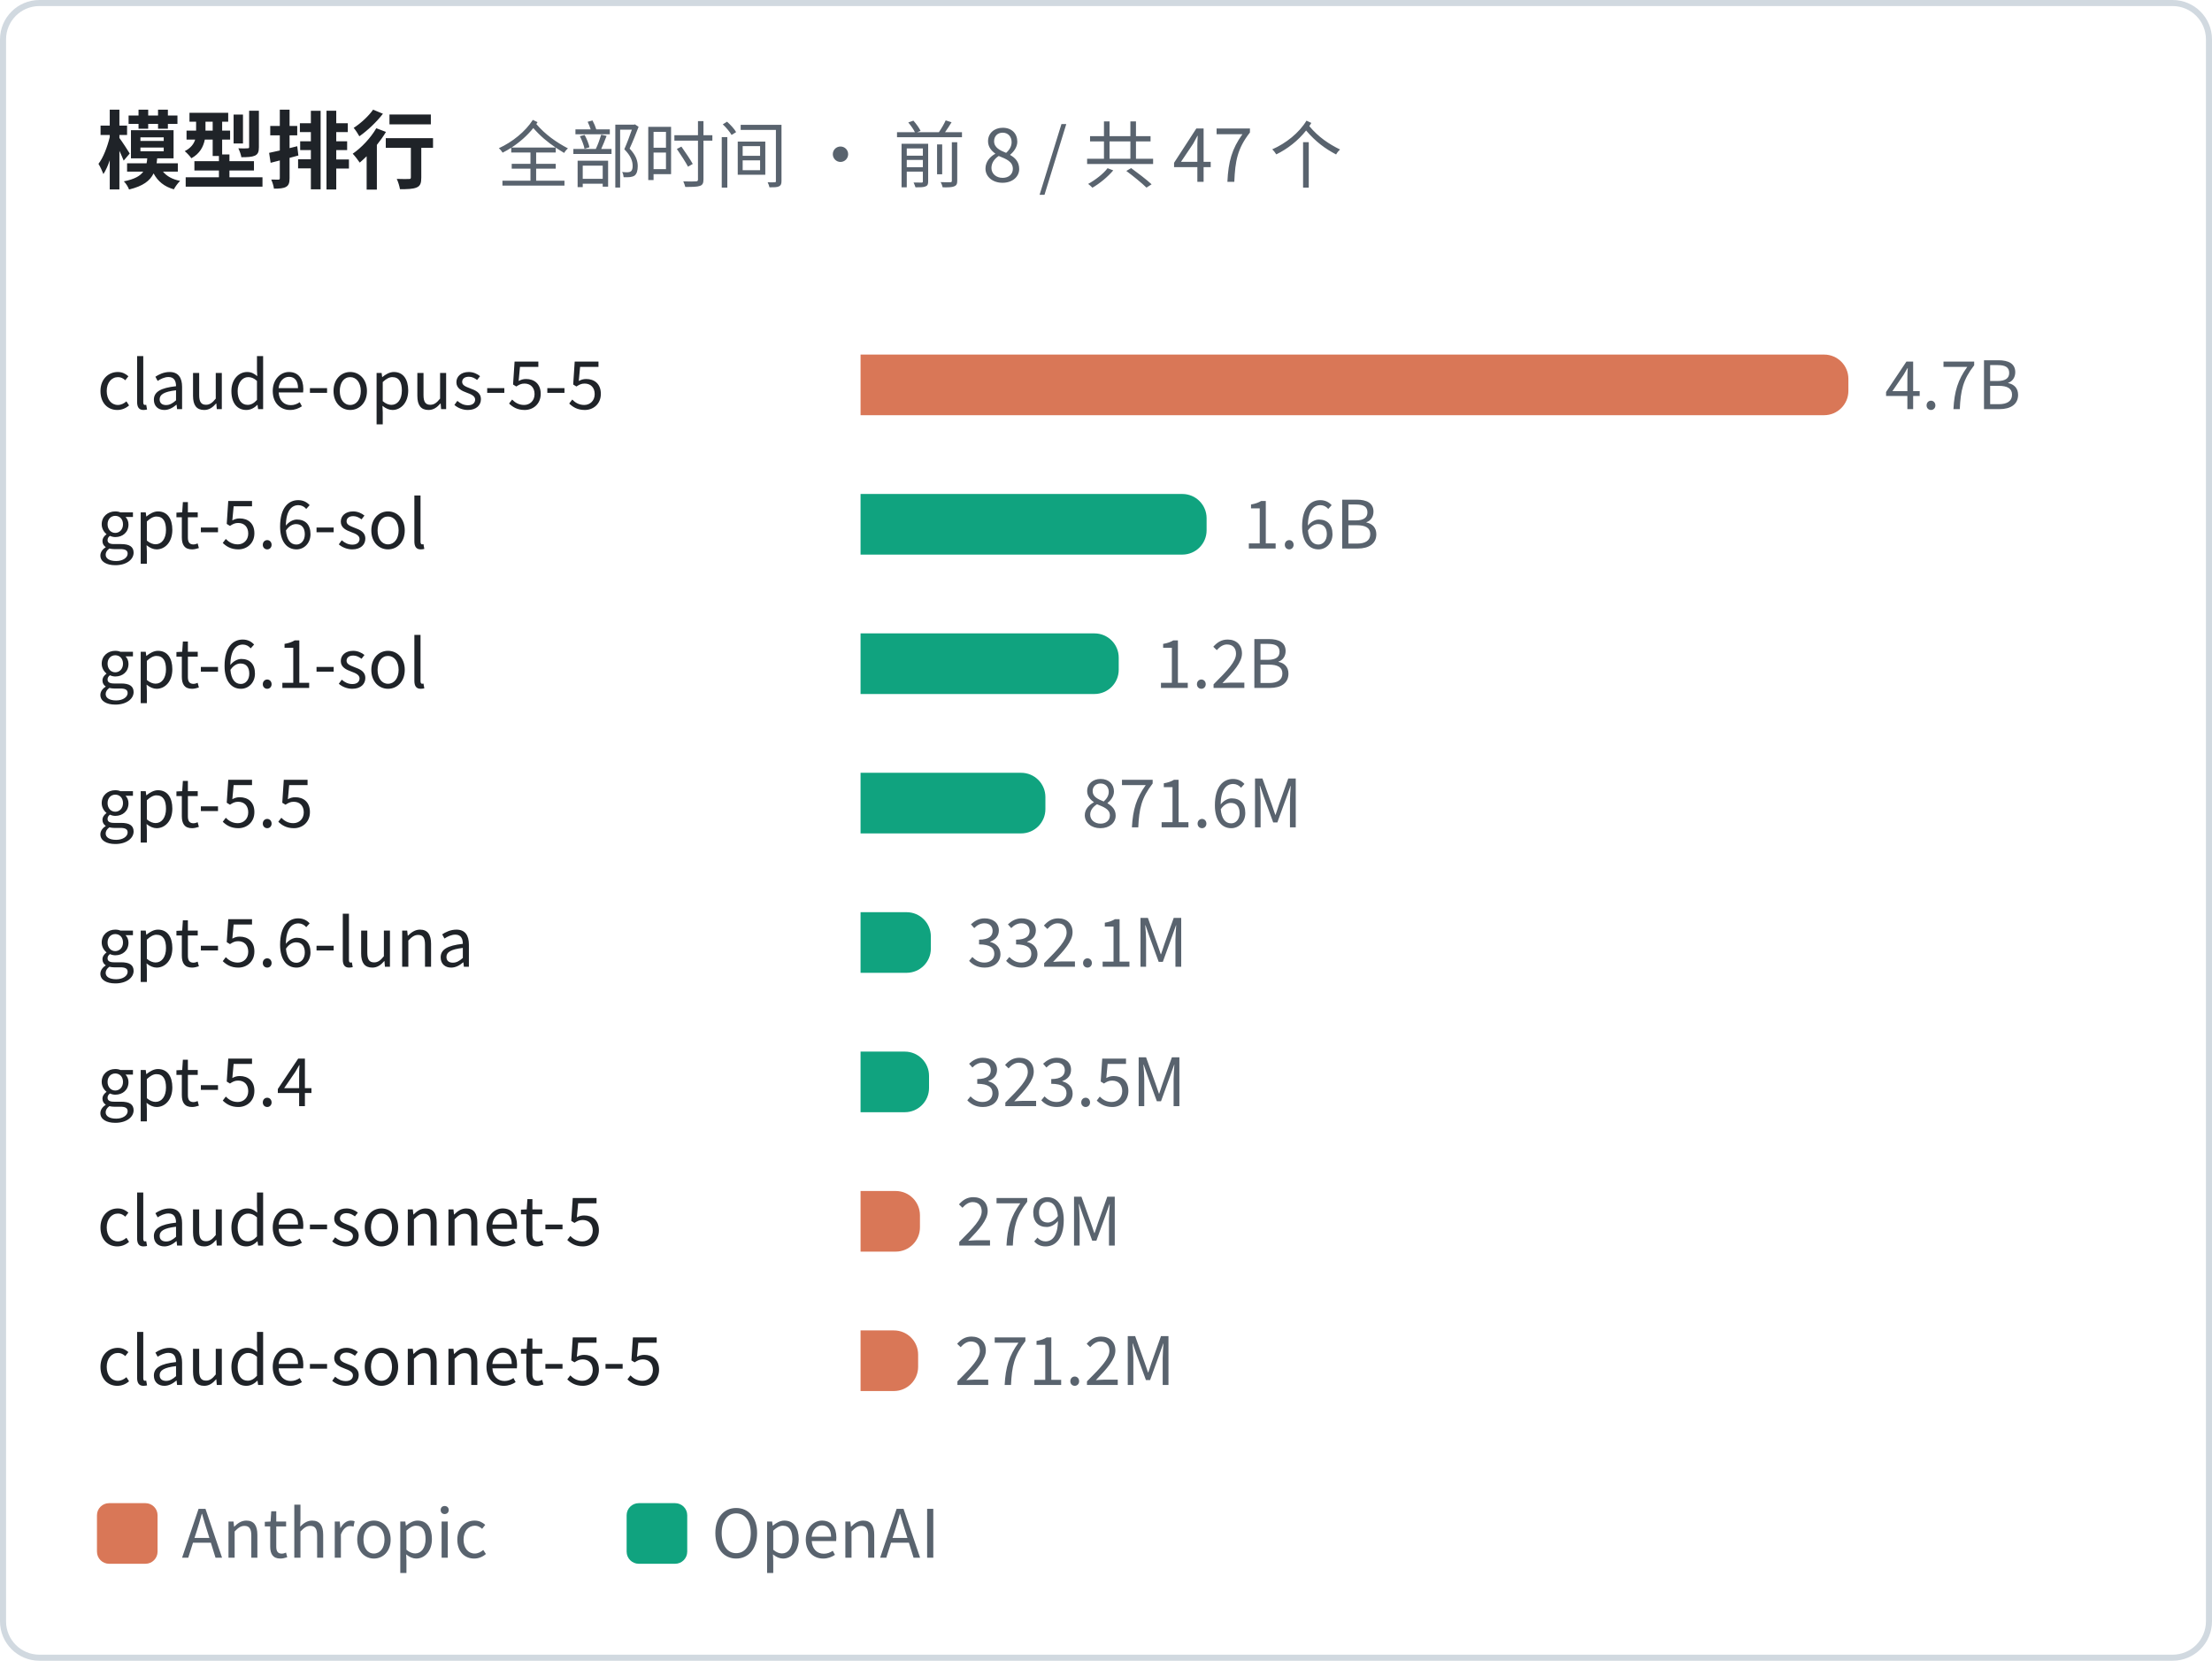
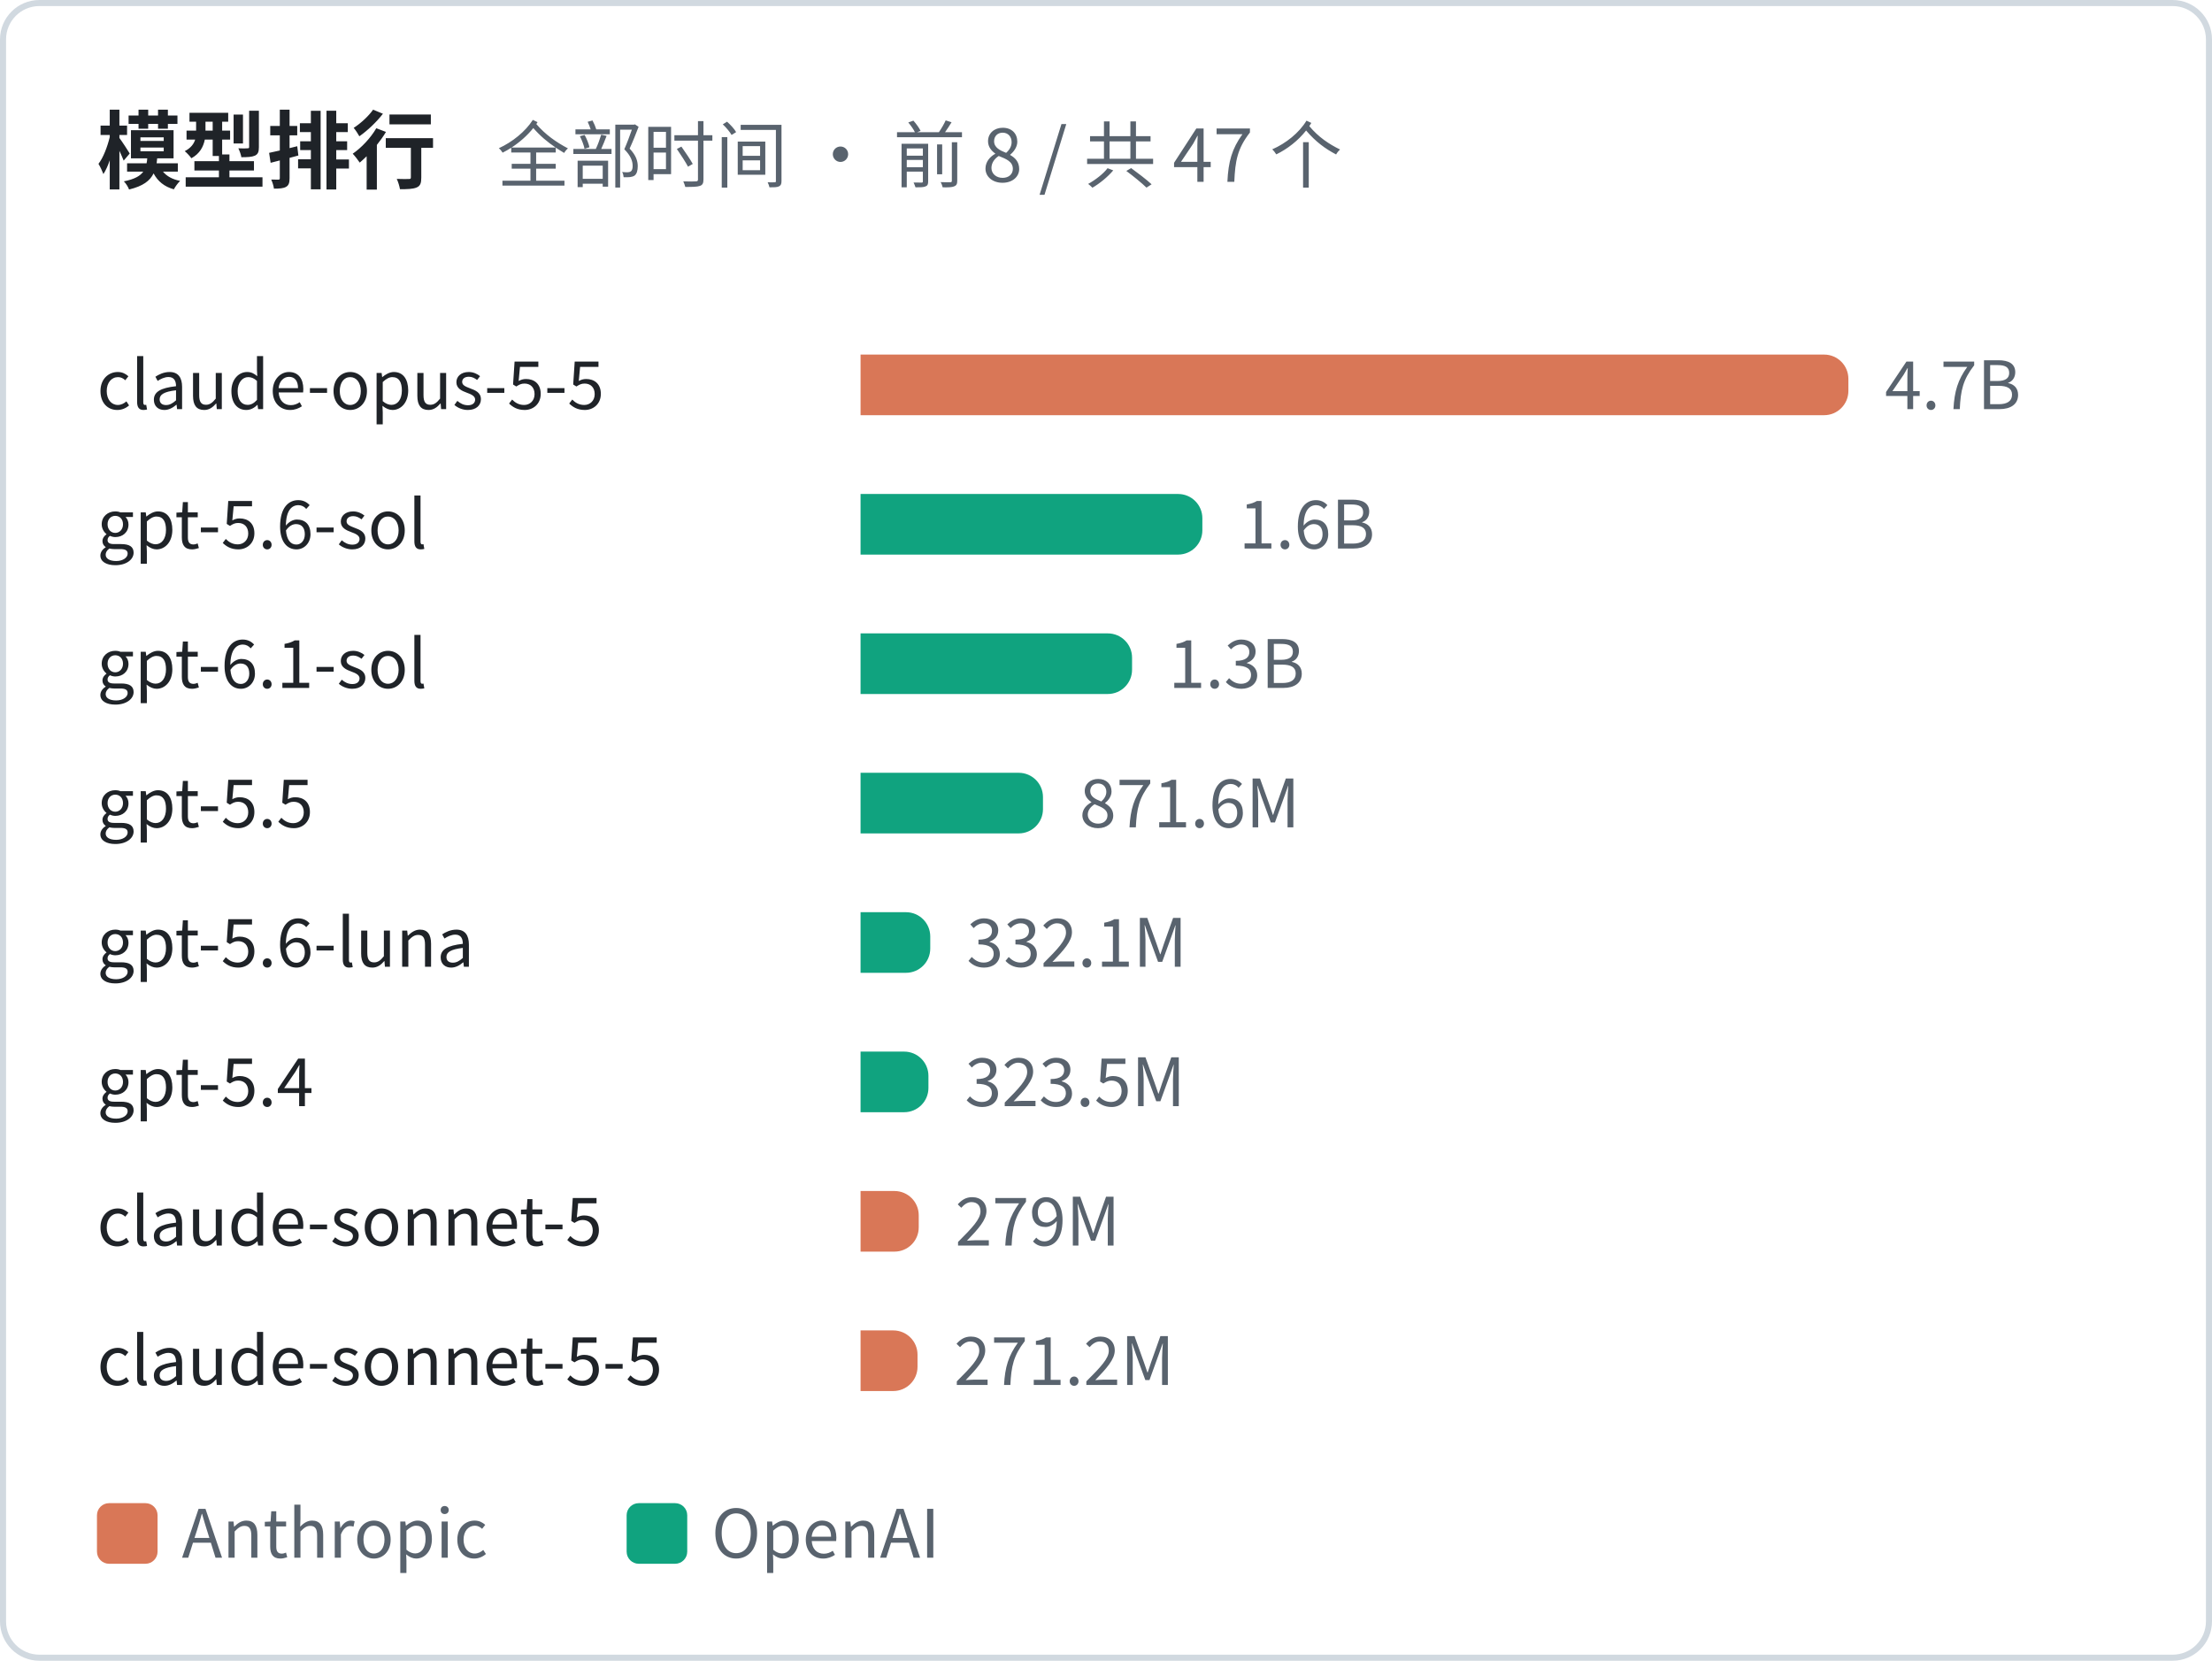
<svg xmlns="http://www.w3.org/2000/svg" width="365" height="274" viewBox="0 0 365 274" font-family="system-ui, -apple-system, 'Segoe UI', 'PingFang SC', 'Microsoft YaHei', 'Noto Sans CJK SC', sans-serif">
  <rect x="0.5" y="0.5" width="364" height="273" rx="6" fill="none" stroke="#d1d9e0" />
  <text x="16" y="30" font-size="14" font-weight="600" fill="#1f2328">模型排行<tspan dx="10" font-size="12" font-weight="400" fill="#59636e">全部时间 · 前 8 / 共 47 个</tspan>
  </text>
  <path d="M142 58.5 h159.0 a4.0 4.0 0 0 1 4.0 4.0 v2.0 a4.0 4.0 0 0 1 -4.0 4.0 h-159.0 z" fill="#d97757" />
  <text x="16" y="67.5" font-size="11" fill="#1f2328">claude-opus-5-5</text>
  <text x="311.0" y="67.5" font-size="11" fill="#59636e">4.7B</text>
-   <path d="M142 81.5 h53.1 a4.0 4.0 0 0 1 4.0 4.0 v2.0 a4.0 4.0 0 0 1 -4.0 4.0 h-53.1 z" fill="#10a37f" />
+   <path d="M142 81.5 h52.4 a4.0 4.0 0 0 1 4.0 4.0 v2.0 a4.0 4.0 0 0 1 -4.0 4.0 h-52.4 z" fill="#10a37f" />
  <text x="16" y="90.5" font-size="11" fill="#1f2328">gpt-5.6-sol</text>
-   <text x="205.1" y="90.5" font-size="11" fill="#59636e">1.6B</text>
-   <path d="M142 104.5 h38.6 a4.0 4.0 0 0 1 4.0 4.0 v2.0 a4.0 4.0 0 0 1 -4.0 4.0 h-38.6 z" fill="#10a37f" />
+   <text x="204.4" y="90.5" font-size="11" fill="#59636e">1.6B</text>
+   <path d="M142 104.5 h40.8 a4.0 4.0 0 0 1 4.0 4.0 v2.0 a4.0 4.0 0 0 1 -4.0 4.0 h-40.8 z" fill="#10a37f" />
  <text x="16" y="113.5" font-size="11" fill="#1f2328">gpt-6.1-sol</text>
-   <text x="190.6" y="113.5" font-size="11" fill="#59636e">1.2B</text>
-   <path d="M142 127.5 h26.5 a4.0 4.0 0 0 1 4.0 4.0 v2.0 a4.0 4.0 0 0 1 -4.0 4.0 h-26.5 z" fill="#10a37f" />
+   <text x="192.8" y="113.5" font-size="11" fill="#59636e">1.3B</text>
+   <path d="M142 127.5 h26.1 a4.0 4.0 0 0 1 4.0 4.0 v2.0 a4.0 4.0 0 0 1 -4.0 4.0 h-26.1 z" fill="#10a37f" />
  <text x="16" y="136.5" font-size="11" fill="#1f2328">gpt-5.5</text>
-   <text x="178.5" y="136.5" font-size="11" fill="#59636e">871.6M</text>
-   <path d="M142 150.5 h7.6 a4.0 4.0 0 0 1 4.0 4.0 v2.0 a4.0 4.0 0 0 1 -4.0 4.0 h-7.6 z" fill="#10a37f" />
+   <text x="178.1" y="136.5" font-size="11" fill="#59636e">871.6M</text>
+   <path d="M142 150.5 h7.5 a4.0 4.0 0 0 1 4.0 4.0 v2.0 a4.0 4.0 0 0 1 -4.0 4.0 h-7.5 z" fill="#10a37f" />
  <text x="16" y="159.5" font-size="11" fill="#1f2328">gpt-5.6-luna</text>
-   <text x="159.6" y="159.5" font-size="11" fill="#59636e">332.1M</text>
-   <path d="M142 173.5 h7.3 a4.0 4.0 0 0 1 4.0 4.0 v2.0 a4.0 4.0 0 0 1 -4.0 4.0 h-7.3 z" fill="#10a37f" />
+   <text x="159.5" y="159.5" font-size="11" fill="#59636e">332.1M</text>
+   <path d="M142 173.5 h7.2 a4.0 4.0 0 0 1 4.0 4.0 v2.0 a4.0 4.0 0 0 1 -4.0 4.0 h-7.2 z" fill="#10a37f" />
  <text x="16" y="182.5" font-size="11" fill="#1f2328">gpt-5.4</text>
-   <text x="159.3" y="182.5" font-size="11" fill="#59636e">323.5M</text>
-   <path d="M142 196.5 h5.8 a4.0 4.0 0 0 1 4.0 4.0 v2.0 a4.0 4.0 0 0 1 -4.0 4.0 h-5.8 z" fill="#d97757" />
+   <text x="159.2" y="182.5" font-size="11" fill="#59636e">323.5M</text>
+   <path d="M142 196.5 h5.6 a4.0 4.0 0 0 1 4.0 4.0 v2.0 a4.0 4.0 0 0 1 -4.0 4.0 h-5.6 z" fill="#d97757" />
  <text x="16" y="205.5" font-size="11" fill="#1f2328">claude-sonnet-5</text>
-   <text x="157.8" y="205.5" font-size="11" fill="#59636e">279M</text>
-   <path d="M142 219.5 h5.5 a4.0 4.0 0 0 1 4.0 4.0 v2.0 a4.0 4.0 0 0 1 -4.0 4.0 h-5.5 z" fill="#d97757" />
+   <text x="157.6" y="205.5" font-size="11" fill="#59636e">279M</text>
+   <path d="M142 219.5 h5.4 a4.0 4.0 0 0 1 4.0 4.0 v2.0 a4.0 4.0 0 0 1 -4.0 4.0 h-5.4 z" fill="#d97757" />
  <text x="16" y="228.5" font-size="11" fill="#1f2328">claude-sonnet-5-5</text>
-   <text x="157.5" y="228.5" font-size="11" fill="#59636e">271.2M</text>
+   <text x="157.4" y="228.5" font-size="11" fill="#59636e">271.2M</text>
  <rect x="16.0" y="248" width="10" height="10" rx="2" fill="#d97757" />
  <text x="30.0" y="257" font-size="11" fill="#59636e">Anthropic</text>
  <rect x="103.4" y="248" width="10" height="10" rx="2" fill="#10a37f" />
  <text x="117.4" y="257" font-size="11" fill="#59636e">OpenAI</text>
</svg>
